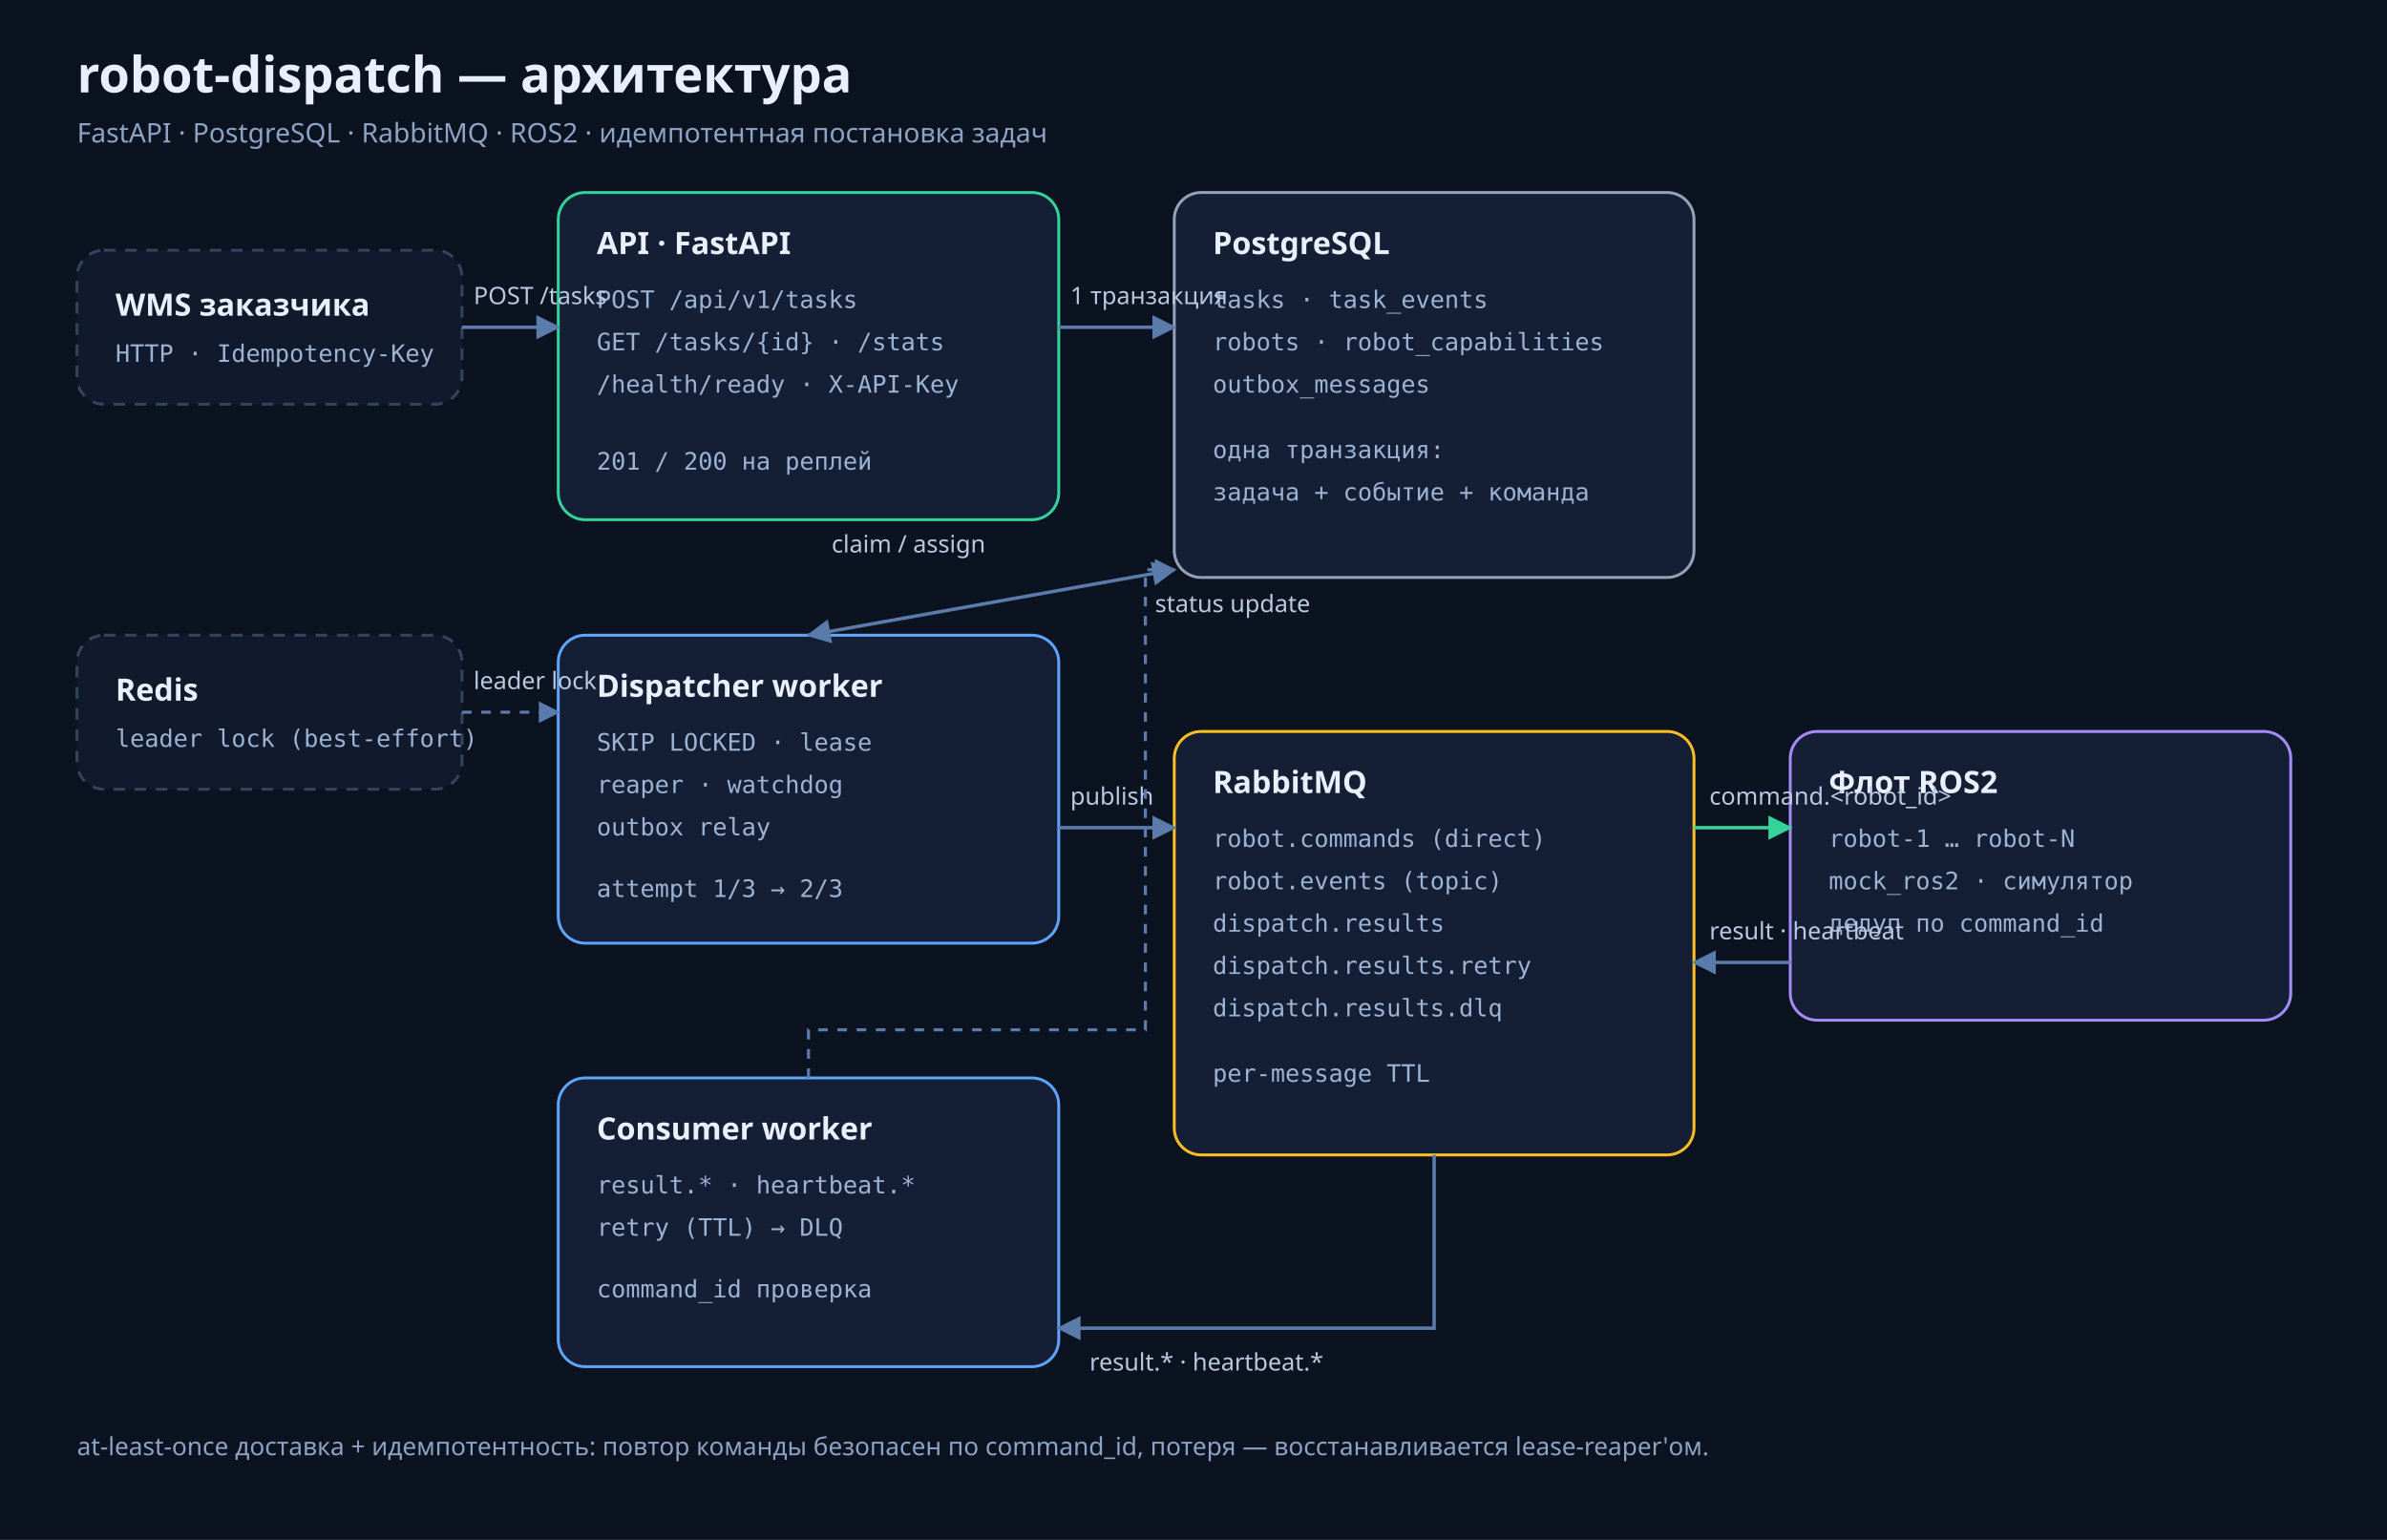
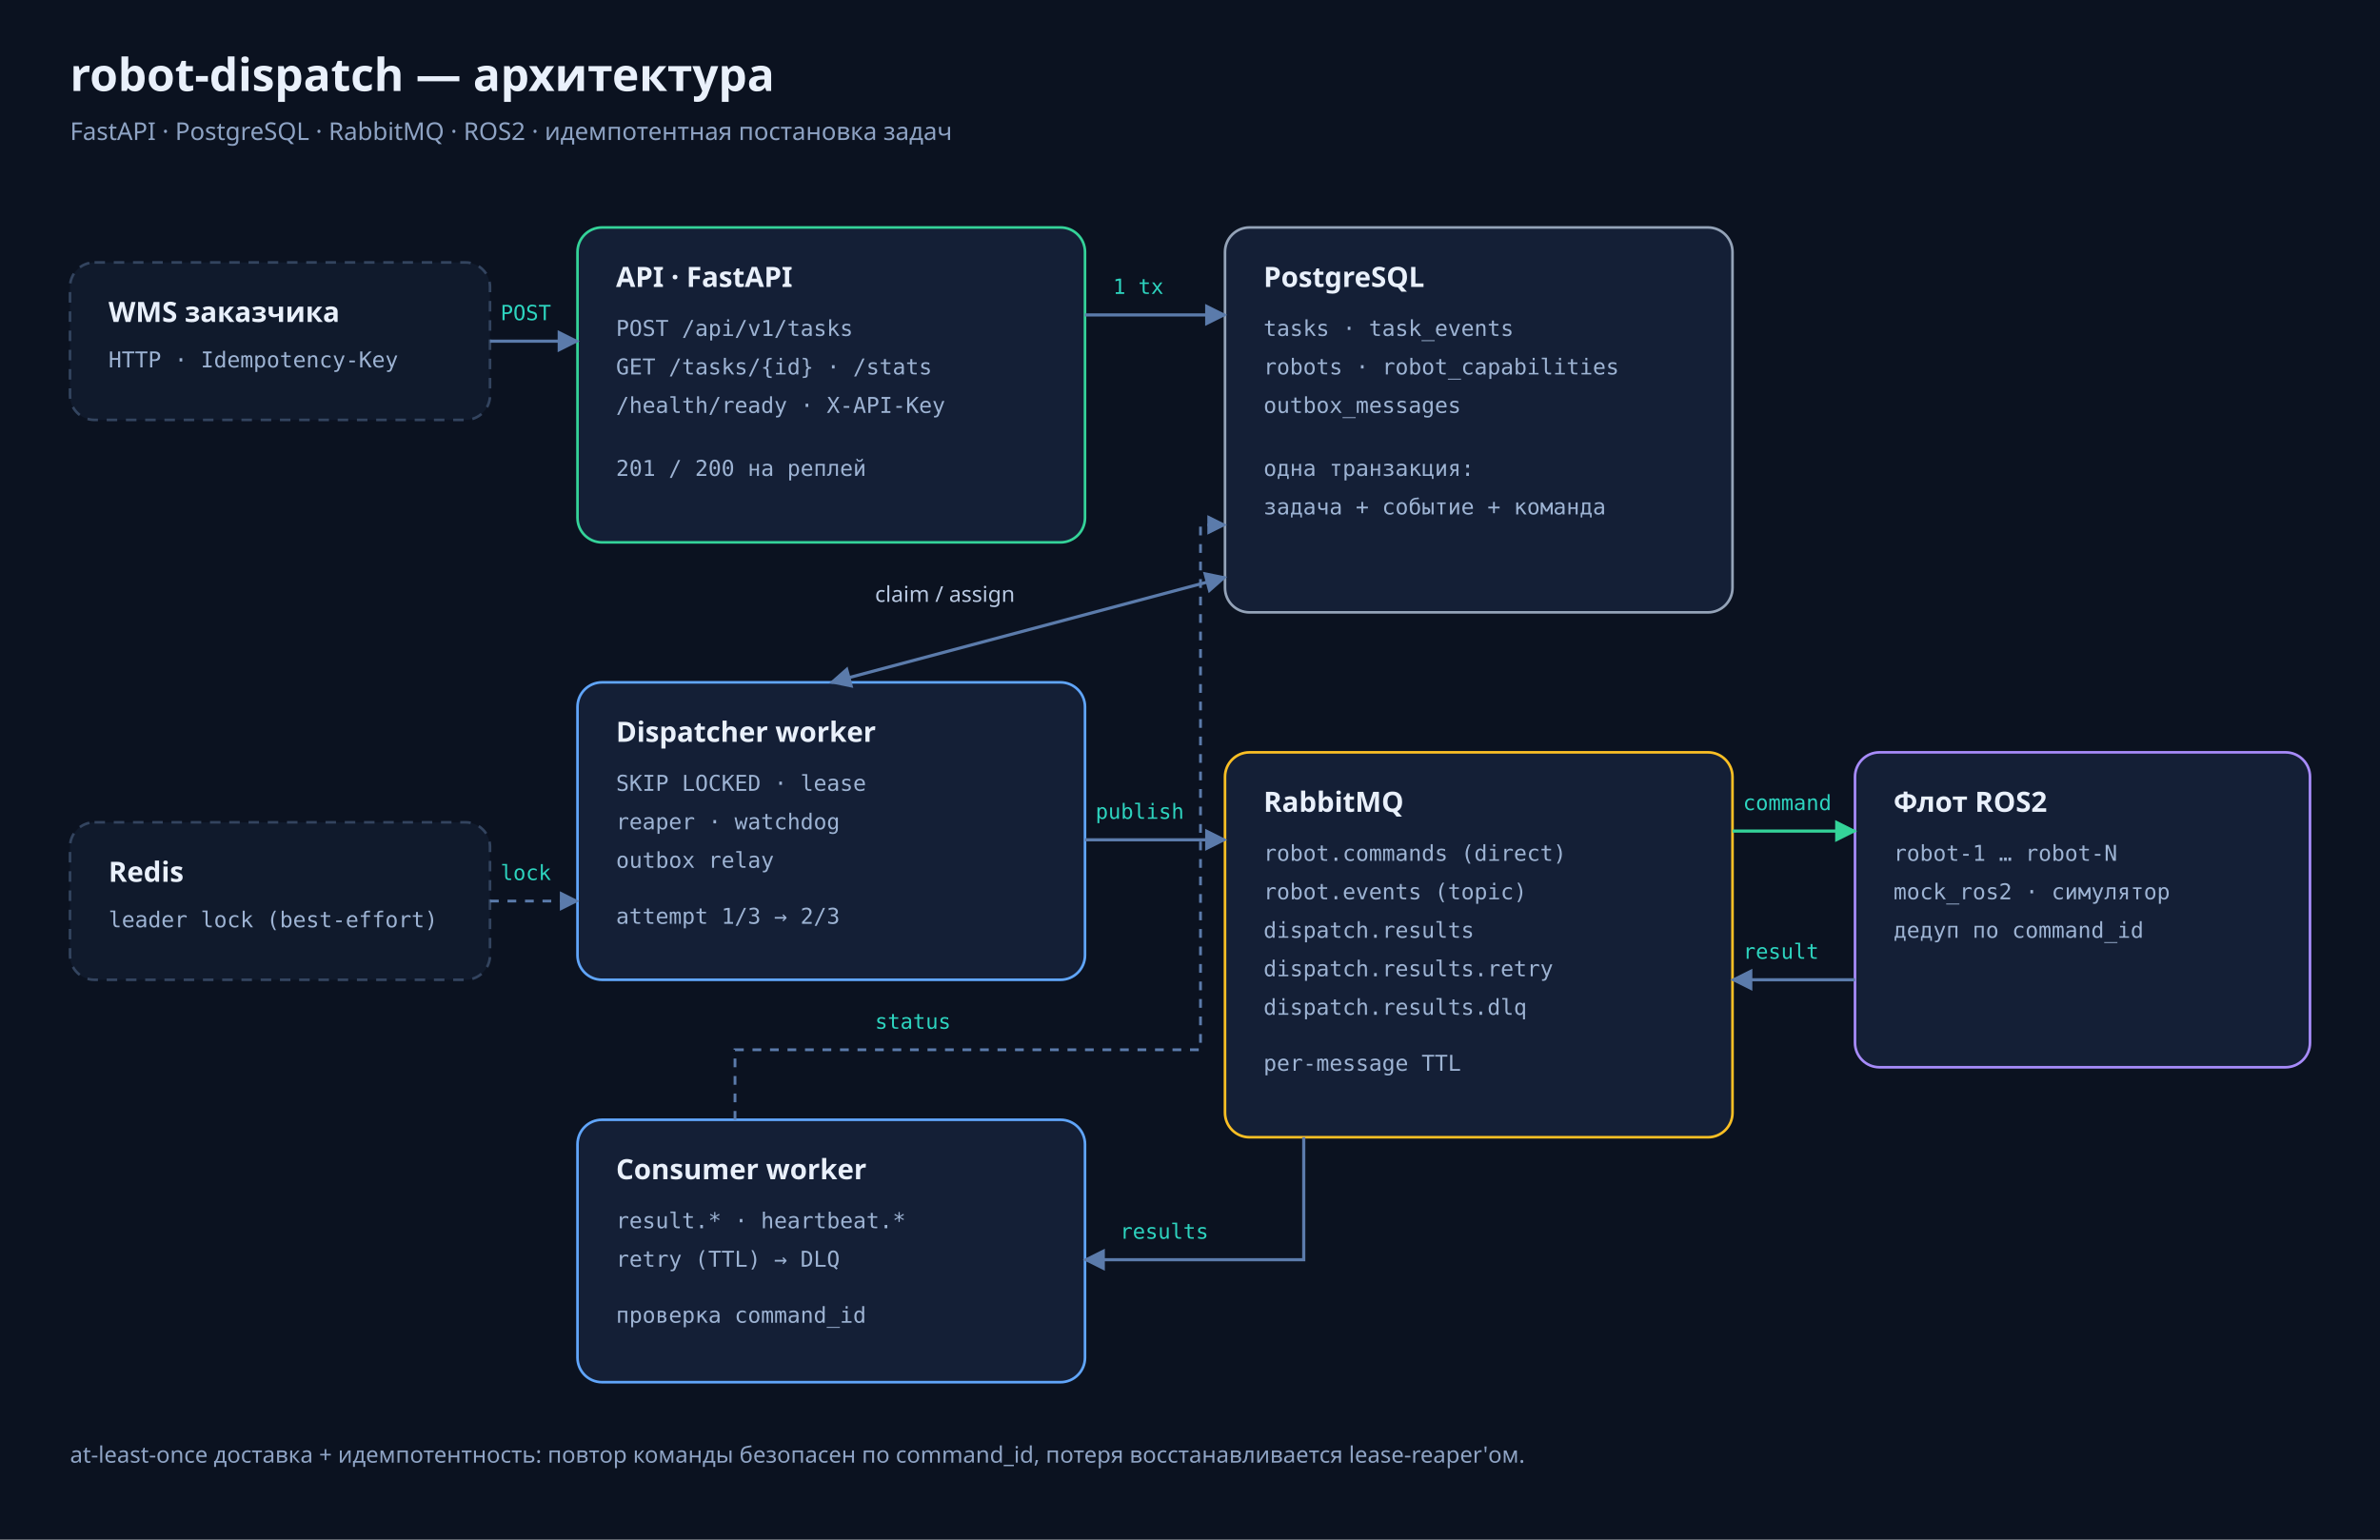
- <svg xmlns="http://www.w3.org/2000/svg" viewBox="0 0 1240 800" width="1240" height="800" role="img" aria-labelledby="archTitle archDesc">
+ <svg xmlns="http://www.w3.org/2000/svg" viewBox="0 0 1360 880" width="1360" height="880" role="img" aria-labelledby="archTitle archDesc">
  <defs>
    <marker id="arrow" viewBox="0 0 10 10" refX="9" refY="5" markerWidth="7" markerHeight="7" orient="auto-start-reverse">
      <path d="M 0 0 L 10 5 L 0 10 z" fill="#5b7bab" />
    </marker>
    <marker id="arrow-hot" viewBox="0 0 10 10" refX="9" refY="5" markerWidth="7" markerHeight="7" orient="auto-start-reverse">
      <path d="M 0 0 L 10 5 L 0 10 z" fill="#34d399" />
    </marker>
    <style>
      .bg { fill: #0b1220; }
      .title { font-family: "Segoe UI", system-ui, sans-serif; font-size: 26px; font-weight: 600; fill: #e9f0fb; }
      .subtitle { font-family: "Segoe UI", system-ui, sans-serif; font-size: 14px; fill: #8ea3c4; }
      .box { fill: #141f36; stroke: #27364f; stroke-width: 1.5; }
      .box-api { stroke: #34d399; }
      .box-worker { stroke: #60a5fa; }
      .box-store { stroke: #94a3b8; }
      .box-broker { stroke: #fbbf24; }
      .box-robot { stroke: #a78bfa; }
      .box-ext { fill: #101a2c; stroke: #33445f; stroke-dasharray: 6 5; }
      .label { font-family: "Segoe UI", system-ui, sans-serif; font-size: 16px; font-weight: 600; fill: #e9f0fb; }
      .mono { font-family: Consolas, "Cascadia Mono", monospace; font-size: 12.5px; fill: #9db3d3; }
      .cap { font-family: "Segoe UI", system-ui, sans-serif; font-size: 12.5px; fill: #b9c9e2; }
      .note { font-family: "Segoe UI", system-ui, sans-serif; font-size: 13px; fill: #8ea3c4; }
      .arrow { stroke: #5b7bab; stroke-width: 1.8; fill: none; }
      .arrow-dashed { stroke: #5b7bab; stroke-width: 1.6; fill: none; stroke-dasharray: 5 5; }
      .arrow-hot { stroke: #34d399; stroke-width: 1.8; fill: none; }
-       .tag { font-family: Consolas, "Cascadia Mono", monospace; font-size: 11.5px; fill: #34d399; }
+       .tag { font-family: Consolas, "Cascadia Mono", monospace; font-size: 12px; fill: #2dd4bf; }
    </style>
  </defs>
-   <rect class="bg" x="0" y="0" width="1240" height="800" rx="0" />
-   <text class="title" x="40" y="48">robot-dispatch — архитектура</text>
-   <text class="subtitle" x="40" y="74">FastAPI · PostgreSQL · RabbitMQ · ROS2 · идемпотентная постановка задач</text>
-   <rect class="box box-ext" x="40" y="130" width="200" height="80" rx="14" />
-   <text class="label" x="60" y="164">WMS заказчика</text>
-   <text class="mono" x="60" y="188">HTTP · Idempotency-Key</text>
-   <rect class="box box-ext" x="40" y="330" width="200" height="80" rx="14" />
-   <text class="label" x="60" y="364">Redis</text>
-   <text class="mono" x="60" y="388">leader lock (best-effort)</text>
-   <rect class="box box-api" x="290" y="100" width="260" height="170" rx="14" />
-   <text class="label" x="310" y="132">API · FastAPI</text>
-   <text class="mono" x="310" y="160">POST /api/v1/tasks</text>
-   <text class="mono" x="310" y="182">GET /tasks/{id} · /stats</text>
-   <text class="mono" x="310" y="204">/health/ready · X-API-Key</text>
-   <text class="mono" x="310" y="244">201 / 200 на реплей</text>
-   <rect class="box box-worker" x="290" y="330" width="260" height="160" rx="14" />
-   <text class="label" x="310" y="362">Dispatcher worker</text>
-   <text class="mono" x="310" y="390">SKIP LOCKED · lease</text>
-   <text class="mono" x="310" y="412">reaper · watchdog</text>
-   <text class="mono" x="310" y="434">outbox relay</text>
-   <text class="mono" x="310" y="466">attempt 1/3 → 2/3</text>
-   <rect class="box box-worker" x="290" y="560" width="260" height="150" rx="14" />
-   <text class="label" x="310" y="592">Consumer worker</text>
-   <text class="mono" x="310" y="620">result.* · heartbeat.*</text>
-   <text class="mono" x="310" y="642">retry (TTL) → DLQ</text>
-   <text class="mono" x="310" y="674">command_id проверка</text>
-   <rect class="box box-store" x="610" y="100" width="270" height="200" rx="14" />
-   <text class="label" x="630" y="132">PostgreSQL</text>
-   <text class="mono" x="630" y="160">tasks · task_events</text>
-   <text class="mono" x="630" y="182">robots · robot_capabilities</text>
-   <text class="mono" x="630" y="204">outbox_messages</text>
-   <text class="mono" x="630" y="238">одна транзакция:</text>
-   <text class="mono" x="630" y="260">задача + событие + команда</text>
-   <rect class="box box-broker" x="610" y="380" width="270" height="220" rx="14" />
-   <text class="label" x="630" y="412">RabbitMQ</text>
-   <text class="mono" x="630" y="440">robot.commands (direct)</text>
-   <text class="mono" x="630" y="462">robot.events (topic)</text>
-   <text class="mono" x="630" y="484">dispatch.results</text>
-   <text class="mono" x="630" y="506">dispatch.results.retry</text>
-   <text class="mono" x="630" y="528">dispatch.results.dlq</text>
-   <text class="mono" x="630" y="562">per-message TTL</text>
-   <rect class="box box-robot" x="930" y="380" width="260" height="150" rx="14" />
-   <text class="label" x="950" y="412">Флот ROS2</text>
-   <text class="mono" x="950" y="440">robot-1 … robot-N</text>
-   <text class="mono" x="950" y="462">mock_ros2 · симулятор</text>
-   <text class="mono" x="950" y="484">дедуп по command_id</text>
-   <path class="arrow" d="M 240 170 H 290" marker-end="url(#arrow)" />
-   <text class="cap" x="246" y="158">POST /tasks</text>
-   <path class="arrow" d="M 550 170 H 610" marker-end="url(#arrow)" />
-   <text class="cap" x="556" y="158">1 транзакция</text>
-   <path class="arrow" d="M 420 330 L 610 296" marker-start="url(#arrow)" marker-end="url(#arrow)" />
-   <text class="cap" x="432" y="287">claim / assign</text>
-   <path class="arrow" d="M 550 430 H 610" marker-end="url(#arrow)" />
-   <text class="cap" x="556" y="418">publish</text>
-   <path class="arrow-hot" d="M 880 430 H 930" marker-end="url(#arrow-hot)" />
-   <text class="cap" x="888" y="418">command.&lt;robot_id&gt;</text>
-   <path class="arrow" d="M 930 500 H 880" marker-end="url(#arrow)" />
-   <text class="cap" x="888" y="488">result · heartbeat</text>
-   <path class="arrow" d="M 745 600 V 690 H 550" marker-end="url(#arrow)" />
-   <text class="cap" x="566" y="712">result.* · heartbeat.*</text>
-   <path class="arrow-dashed" d="M 420 560 V 535 H 595 V 296 H 610" marker-end="url(#arrow)" />
-   <text class="cap" x="600" y="318">status update</text>
-   <path class="arrow-dashed" d="M 240 370 H 290" marker-end="url(#arrow)" />
-   <text class="cap" x="246" y="358">leader lock</text>
-   <text class="note" x="40" y="756">at-least-once доставка + идемпотентность: повтор команды безопасен по command_id, потеря — восстанавливается lease-reaper'ом.</text>
+   <rect class="bg" x="0" y="0" width="1360" height="880" />
+   <text class="title" x="40" y="52">robot-dispatch — архитектура</text>
+   <text class="subtitle" x="40" y="80">FastAPI · PostgreSQL · RabbitMQ · ROS2 · идемпотентная постановка задач</text>
+   <rect class="box box-ext" x="40" y="150" width="240" height="90" rx="14" />
+   <text class="label" x="62" y="184">WMS заказчика</text>
+   <text class="mono" x="62" y="210">HTTP · Idempotency-Key</text>
+   <rect class="box box-ext" x="40" y="470" width="240" height="90" rx="14" />
+   <text class="label" x="62" y="504">Redis</text>
+   <text class="mono" x="62" y="530">leader lock (best-effort)</text>
+   <rect class="box box-api" x="330" y="130" width="290" height="180" rx="14" />
+   <text class="label" x="352" y="164">API · FastAPI</text>
+   <text class="mono" x="352" y="192">POST /api/v1/tasks</text>
+   <text class="mono" x="352" y="214">GET /tasks/{id} · /stats</text>
+   <text class="mono" x="352" y="236">/health/ready · X-API-Key</text>
+   <text class="mono" x="352" y="272">201 / 200 на реплей</text>
+   <rect class="box box-worker" x="330" y="390" width="290" height="170" rx="14" />
+   <text class="label" x="352" y="424">Dispatcher worker</text>
+   <text class="mono" x="352" y="452">SKIP LOCKED · lease</text>
+   <text class="mono" x="352" y="474">reaper · watchdog</text>
+   <text class="mono" x="352" y="496">outbox relay</text>
+   <text class="mono" x="352" y="528">attempt 1/3 → 2/3</text>
+   <rect class="box box-worker" x="330" y="640" width="290" height="150" rx="14" />
+   <text class="label" x="352" y="674">Consumer worker</text>
+   <text class="mono" x="352" y="702">result.* · heartbeat.*</text>
+   <text class="mono" x="352" y="724">retry (TTL) → DLQ</text>
+   <text class="mono" x="352" y="756">проверка command_id</text>
+   <rect class="box box-store" x="700" y="130" width="290" height="220" rx="14" />
+   <text class="label" x="722" y="164">PostgreSQL</text>
+   <text class="mono" x="722" y="192">tasks · task_events</text>
+   <text class="mono" x="722" y="214">robots · robot_capabilities</text>
+   <text class="mono" x="722" y="236">outbox_messages</text>
+   <text class="mono" x="722" y="272">одна транзакция:</text>
+   <text class="mono" x="722" y="294">задача + событие + команда</text>
+   <rect class="box box-broker" x="700" y="430" width="290" height="220" rx="14" />
+   <text class="label" x="722" y="464">RabbitMQ</text>
+   <text class="mono" x="722" y="492">robot.commands (direct)</text>
+   <text class="mono" x="722" y="514">robot.events (topic)</text>
+   <text class="mono" x="722" y="536">dispatch.results</text>
+   <text class="mono" x="722" y="558">dispatch.results.retry</text>
+   <text class="mono" x="722" y="580">dispatch.results.dlq</text>
+   <text class="mono" x="722" y="612">per-message TTL</text>
+   <rect class="box box-robot" x="1060" y="430" width="260" height="180" rx="14" />
+   <text class="label" x="1082" y="464">Флот ROS2</text>
+   <text class="mono" x="1082" y="492">robot-1 … robot-N</text>
+   <text class="mono" x="1082" y="514">mock_ros2 · симулятор</text>
+   <text class="mono" x="1082" y="536">дедуп по command_id</text>
+   <path class="arrow" d="M 280 195 H 330" marker-end="url(#arrow)" />
+   <text class="tag" x="286" y="183">POST</text>
+   <path class="arrow" d="M 620 180 H 700" marker-end="url(#arrow)" />
+   <text class="tag" x="636" y="168">1 tx</text>
+   <path class="arrow" d="M 475 390 L 700 330" marker-start="url(#arrow)" marker-end="url(#arrow)" />
+   <text class="cap" x="500" y="344">claim / assign</text>
+   <path class="arrow" d="M 620 480 H 700" marker-end="url(#arrow)" />
+   <text class="tag" x="626" y="468">publish</text>
+   <path class="arrow-hot" d="M 990 475 H 1060" marker-end="url(#arrow-hot)" />
+   <text class="tag" x="996" y="463">command</text>
+   <path class="arrow" d="M 1060 560 H 990" marker-end="url(#arrow)" />
+   <text class="tag" x="996" y="548">result</text>
+   <path class="arrow" d="M 745 650 V 720 H 620" marker-end="url(#arrow)" />
+   <text class="tag" x="640" y="708">results</text>
+   <path class="arrow-dashed" d="M 420 640 V 600 H 686 V 300 H 700" marker-end="url(#arrow)" />
+   <text class="tag" x="500" y="588">status</text>
+   <path class="arrow-dashed" d="M 280 515 H 330" marker-end="url(#arrow)" />
+   <text class="tag" x="286" y="503">lock</text>
+   <text class="note" x="40" y="836">at-least-once доставка + идемпотентность: повтор команды безопасен по command_id, потеря восстанавливается lease-reaper'ом.</text>
</svg>
